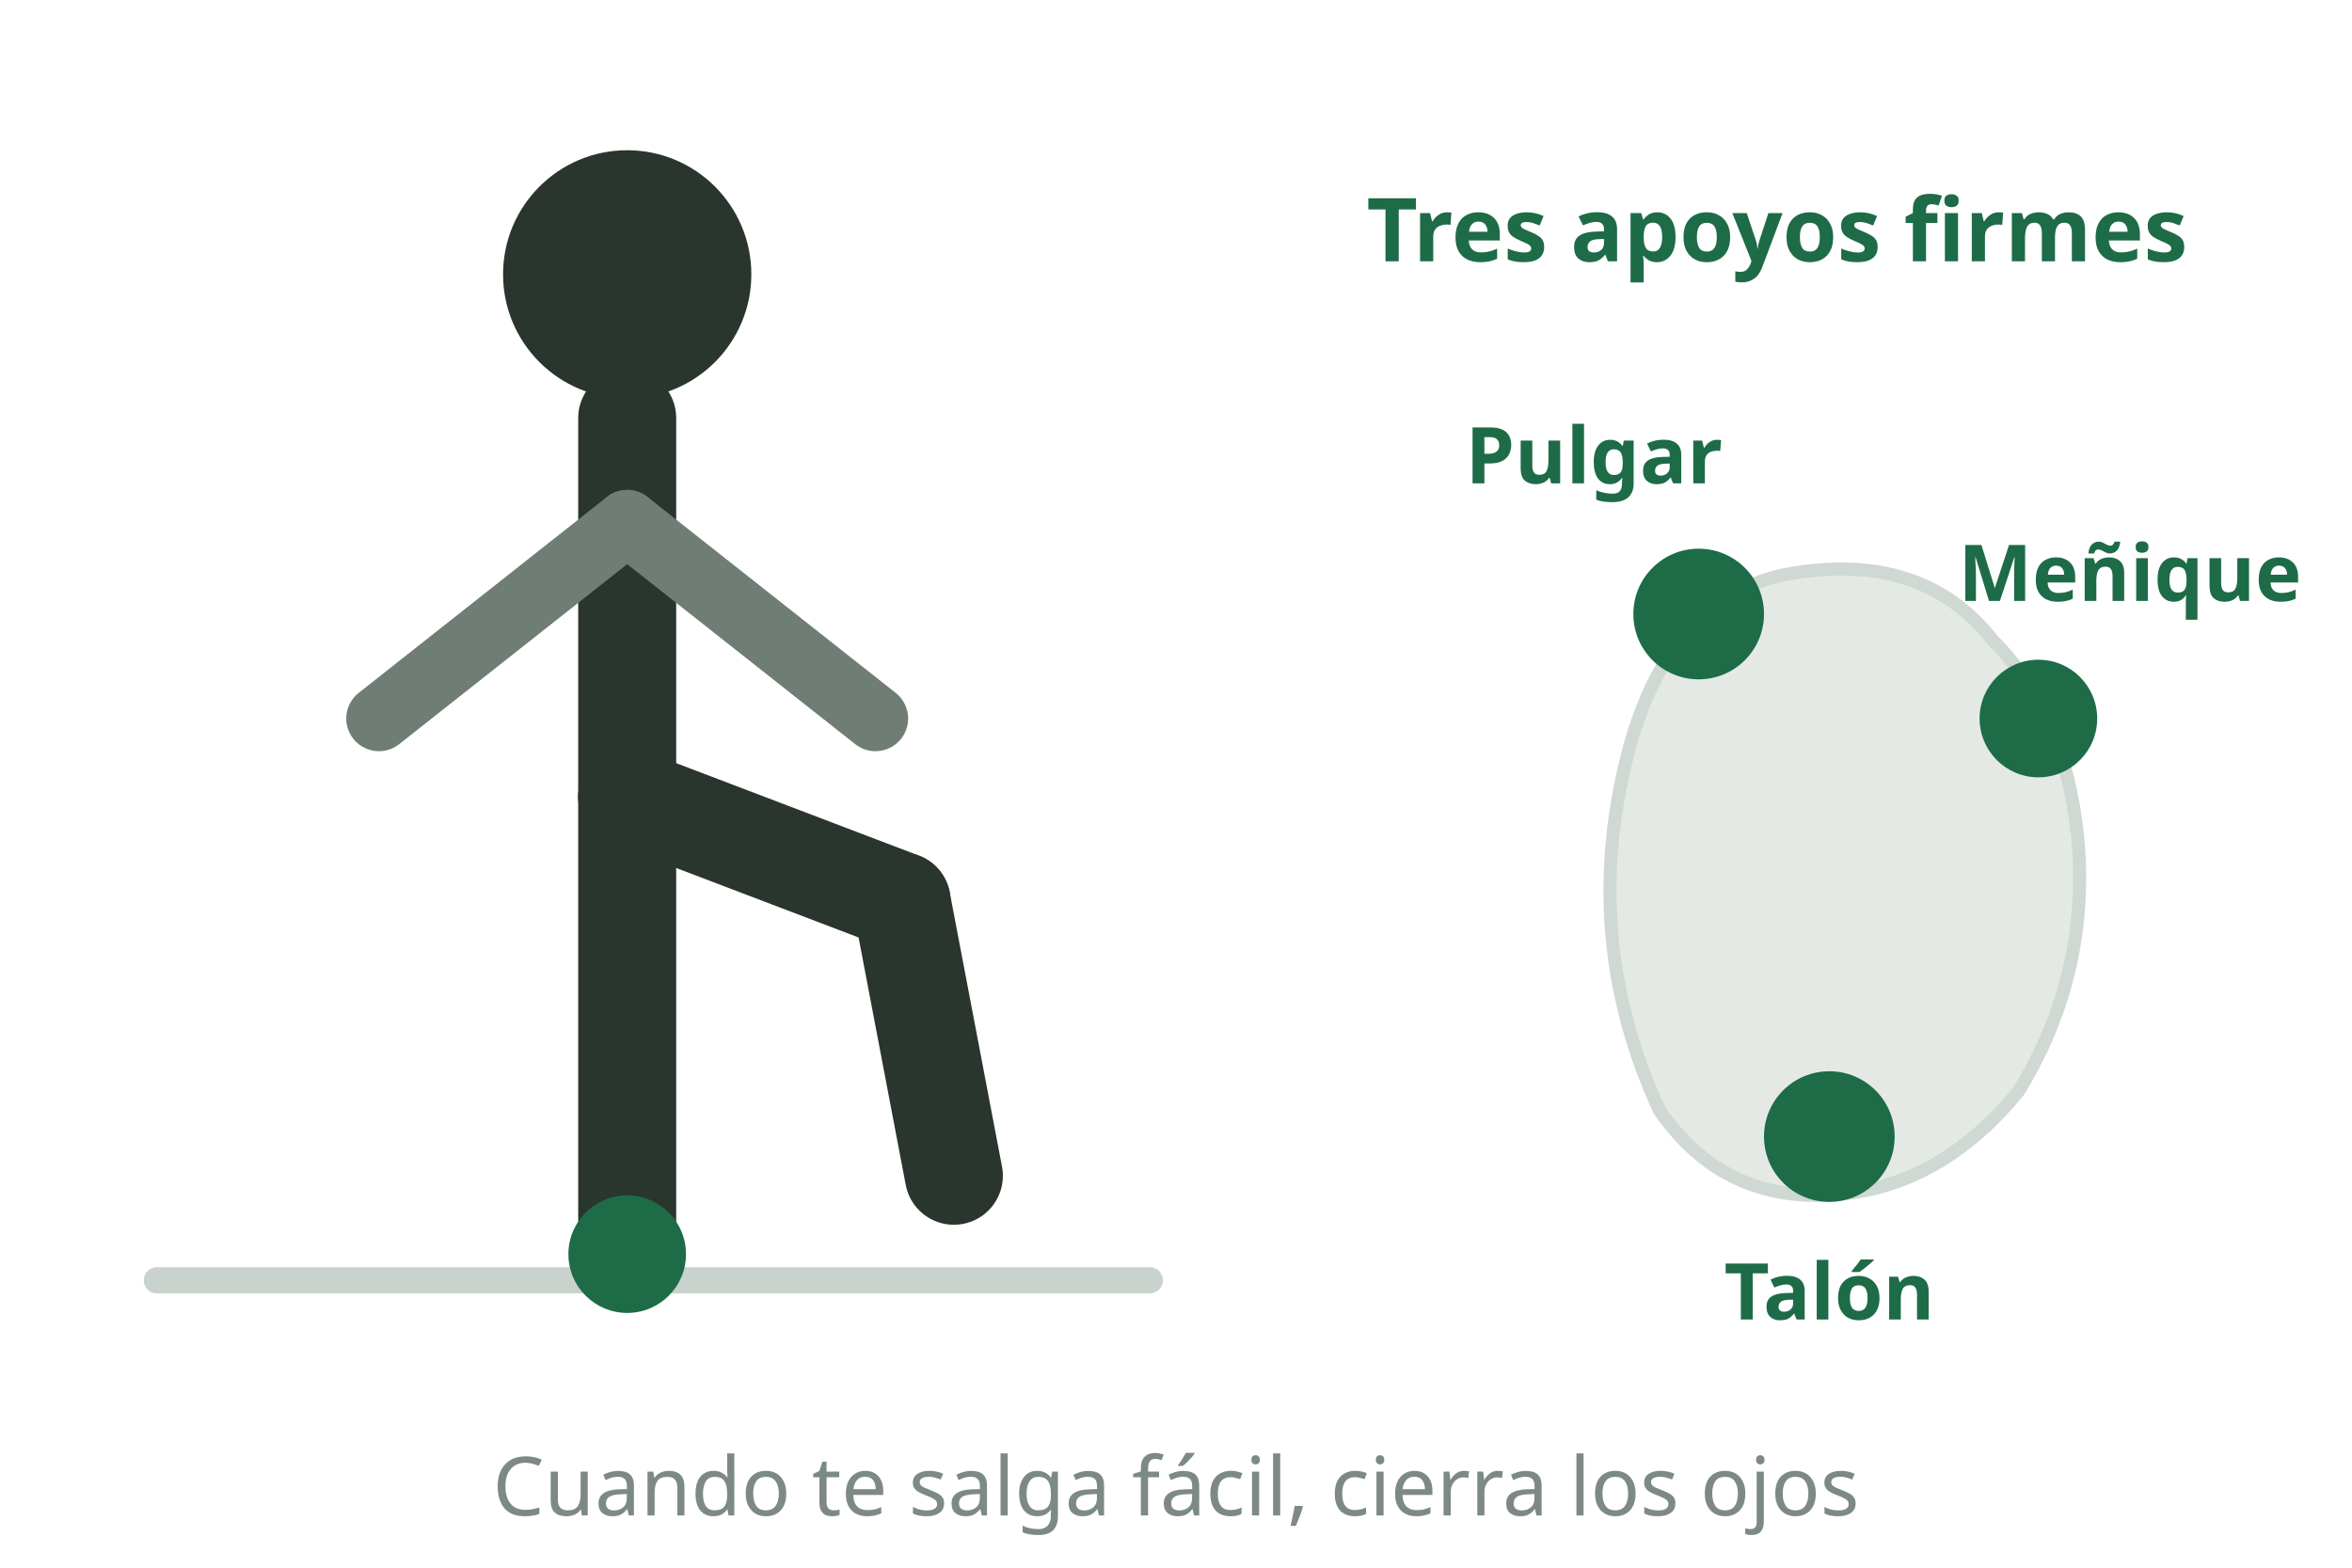
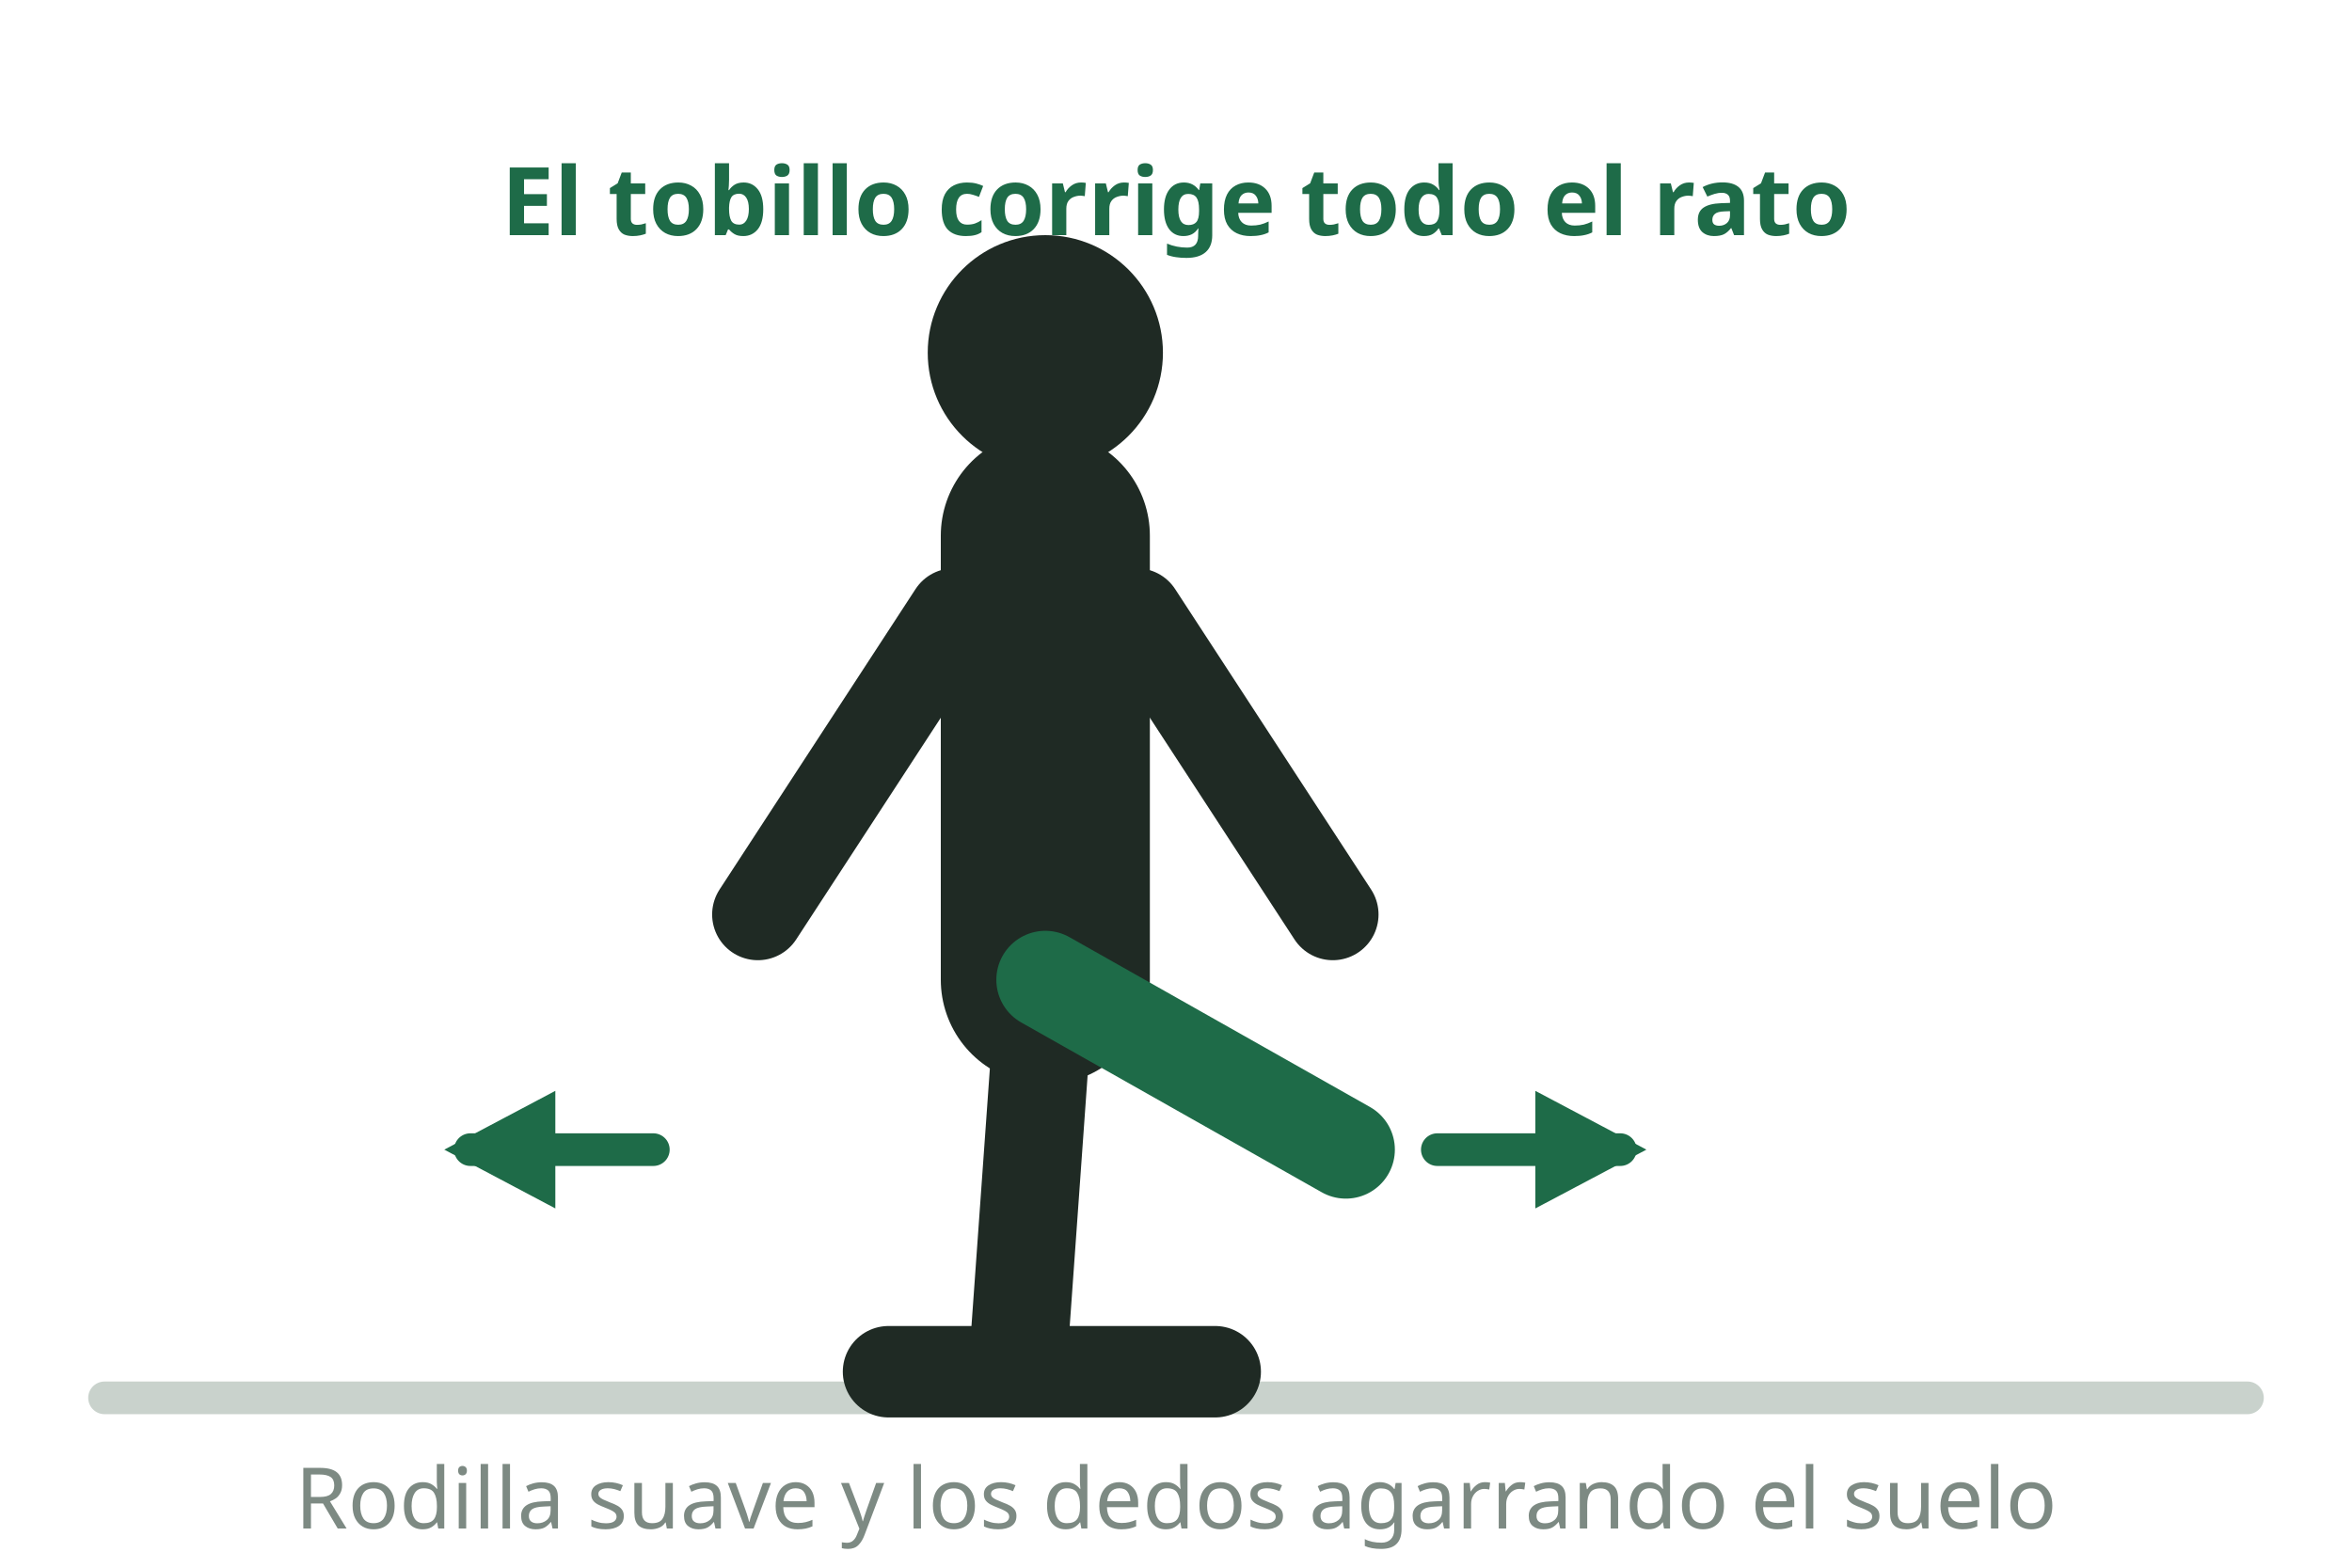
- <svg xmlns="http://www.w3.org/2000/svg" viewBox="0 0 360 240" width="360" height="240" role="img" aria-label="Equilibrio a una pierna: peso repartido entre pulgar, menique y talon">
+ <svg xmlns="http://www.w3.org/2000/svg" viewBox="0 0 360 240" width="360" height="240" role="img" aria-label="De pie sobre un solo pie, con la rodilla algo doblada">
  <style>
-     .suelo { stroke: #c9d2cc; stroke-width: 4; stroke-linecap: round }
-     .cuerpo { stroke: #2a352e; stroke-width: 15; stroke-linecap: round; fill: none }
-     .brazo { stroke: #6f7d75; stroke-width: 10; stroke-linecap: round; fill: none }
-     .cabeza { fill: #2a352e }
-     .planta { fill: #e4e9e5; stroke: #cfd8d2; stroke-width: 2 }
-     .apoyo { fill: #1E6B48 }
-     .medio { font: 600 13.5px system-ui, sans-serif; fill: #1E6B48; text-anchor: middle }
-     .etq { font: 600 12px system-ui, sans-serif; fill: #1E6B48; text-anchor: middle }
-     .nota { font: 400 12.5px system-ui, sans-serif; fill: #7d8a83; text-anchor: middle }
+     .izq { font: 700 14.5px system-ui, sans-serif; fill: #1E6B48; text-anchor: start }
+     .der { font: 700 14.5px system-ui, sans-serif; fill: #1E6B48; text-anchor: end }
+     .cen { font: 700 14.5px system-ui, sans-serif; fill: #1E6B48; text-anchor: middle }
+     .mal { font: 700 14.5px system-ui, sans-serif; fill: #c4634f; text-anchor: middle }
+     .pie { font: 400 13px system-ui, sans-serif; fill: #7d8a83; text-anchor: middle }
  </style>
-   <line class="suelo" x1="24" y1="196" x2="176" y2="196" />
-   <circle class="cabeza" cx="96" cy="42" r="19" />
-   <path class="cuerpo" d="M96 64 V122" />
-   <path class="brazo" d="M96 80 L58 110" />
-   <path class="brazo" d="M96 80 L134 110" />
-   <path class="cuerpo" d="M96 122 V188" />
-   <path class="cuerpo" d="M96 122 L138 138" />
-   <path class="cuerpo" d="M138 138 L146 180" />
-   <circle class="apoyo" cx="96" cy="192" r="9" />
-   <g transform="translate(232 62)">
-     <path class="planta" d="M22 108 Q10 82 17 54 Q23 30 41 26 Q62 22 73 36 Q84 47 86 66 Q88 87 77 105 Q64 121 46 121 Q31 121 22 108 Z" />
-     <circle class="apoyo" cx="28" cy="32" r="10" />
-     <circle class="apoyo" cx="80" cy="48" r="9" />
-     <circle class="apoyo" cx="48" cy="112" r="10" />
-     <text class="etq" x="12" y="12">Pulgar</text>
-     <text class="etq" x="94" y="30">Meñique</text>
-     <text class="etq" x="48" y="140">Talón</text>
-   </g>
-   <text class="medio" x="272" y="40">Tres apoyos firmes</text>
-   <text class="nota" x="180" y="232">Cuando te salga fácil, cierra los ojos</text>
+   <line x1="16" y1="214" x2="344" y2="214" stroke="#c9d2cc" stroke-width="5" stroke-linecap="round" />
+   <circle cx="160" cy="54" r="18" fill="#1f2a24" />
+   <path d="M160 82 L160 150" stroke="#1f2a24" stroke-width="32" stroke-linecap="round" stroke-linejoin="round" fill="none" />
+   <path d="M160 150 L156 206" stroke="#1f2a24" stroke-width="15" stroke-linecap="round" stroke-linejoin="round" fill="none" />
+   <path d="M160 150 L206 176" stroke="#1E6B48" stroke-width="15" stroke-linecap="round" stroke-linejoin="round" fill="none" />
+   <path d="M146 94 L116 140" stroke="#1f2a24" stroke-width="14" stroke-linecap="round" stroke-linejoin="round" fill="none" />
+   <path d="M174 94 L204 140" stroke="#1f2a24" stroke-width="14" stroke-linecap="round" stroke-linejoin="round" fill="none" />
+   <path d="M136 210 L186 210" stroke="#1f2a24" stroke-width="14" stroke-linecap="round" fill="none" />
+   <path d="M100 176 L72 176" stroke="#1E6B48" stroke-width="5" fill="none" stroke-linecap="round" />
+   <path d="M68 176 l-9 17 h18 z" fill="#1E6B48" transform="rotate(270 68 176)" />
+   <path d="M220 176 L248 176" stroke="#1E6B48" stroke-width="5" fill="none" stroke-linecap="round" />
+   <path d="M252 176 l-9 17 h18 z" fill="#1E6B48" transform="rotate(90 252 176)" />
+   <text class="cen" x="180" y="36">El tobillo corrige todo el rato</text>
+   <text class="pie" x="180" y="234">Rodilla suave y los dedos agarrando el suelo</text>
</svg>
